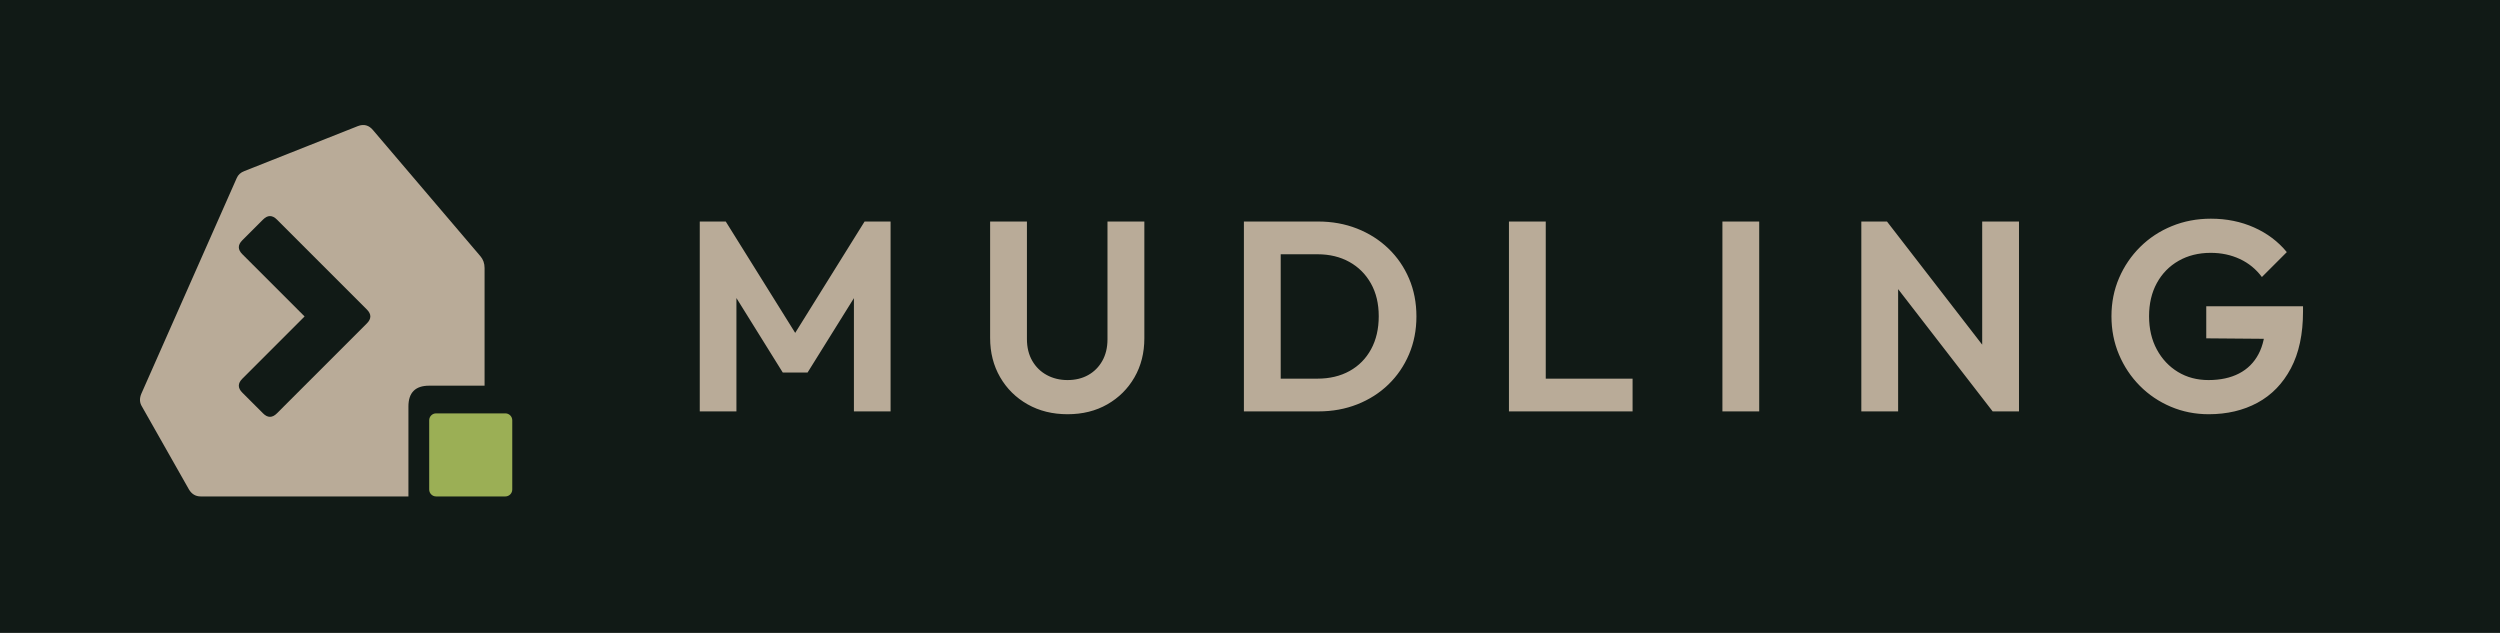
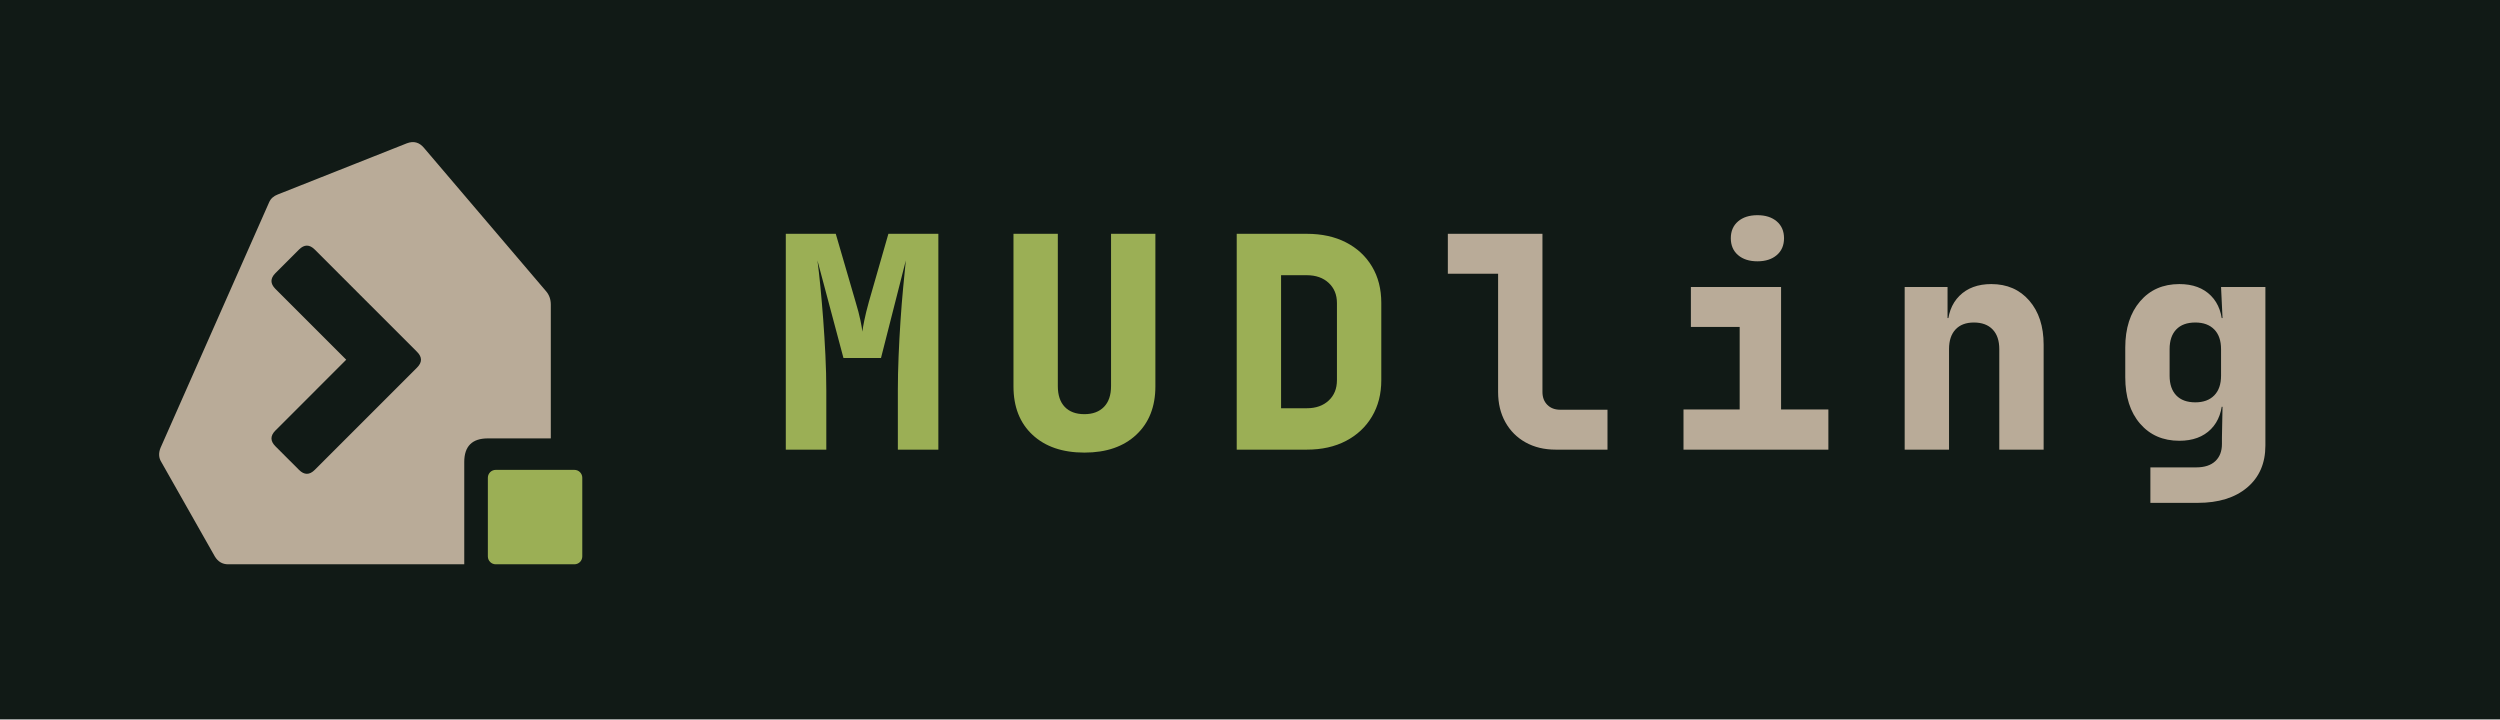
- <svg xmlns="http://www.w3.org/2000/svg" viewBox="0 0 316 80" width="316" height="80">
-   <rect width="316" height="80" fill="#111A16" />
+ <svg xmlns="http://www.w3.org/2000/svg" viewBox="0 0 278 80" width="278" height="80">
+   <rect width="278" height="80" fill="#111A16" />
  <g transform="translate(14,12) scale(0.875)">
    <path fill="#B9AB98" fill-rule="evenodd" d="M35.7 4.5 Q37 4 37.9 5.1 L53.4 23.3 Q54 24 54 25 V42 H46 Q43 42 43 45 V58 H13 Q11.9 58 11.3 57 L4.5 45 Q4 44.2 4.4 43.2 L18.2 12 Q18.5 11.3 19.3 11 L35.7 4.5 Z M24 18 L37 31 Q38 32 37 33 L24 46 Q23 47 22 46 L19 43 Q18 42 19 41 L28 32 L19 23 Q18 22 19 21 L22 18 Q23 17 24 18 Z" />
    <rect x="46" y="46" width="12" height="12" rx="1" fill="#9BAF55" />
  </g>
-   <path transform="translate(86,52)" fill="#B9AB98" d="M2.45 0.0V-24H5.735L15.448 -8.424H13.579L23.283 -24H26.569V0.0H21.935V-16.028L22.848 -15.781L16.08 -4.916H12.939L6.179 -15.781L7.084 -16.028V0.0Z M48.941 0.358Q46.099 0.358 43.89 -0.891Q41.681 -2.14 40.416 -4.323Q39.152 -6.507 39.152 -9.277V-24H43.804V-9.149Q43.804 -7.554 44.481 -6.386Q45.159 -5.217 46.326 -4.589Q47.493 -3.96 48.937 -3.96Q50.41 -3.96 51.54 -4.588Q52.669 -5.216 53.328 -6.379Q53.986 -7.542 53.986 -9.115V-24H58.646V-9.243Q58.646 -6.472 57.398 -4.306Q56.15 -2.141 53.967 -0.891Q51.784 0.358 48.941 0.358Z M74.395 0.0V-4.139H80.523Q82.845 -4.139 84.59 -5.108Q86.336 -6.077 87.304 -7.856Q88.273 -9.636 88.273 -12.034Q88.273 -14.407 87.287 -16.165Q86.302 -17.923 84.56 -18.892Q82.819 -19.861 80.523 -19.861H74.31V-24H80.6Q83.263 -24 85.529 -23.108Q87.795 -22.216 89.481 -20.599Q91.166 -18.982 92.101 -16.797Q93.036 -14.612 93.036 -12Q93.036 -9.414 92.101 -7.216Q91.166 -5.018 89.494 -3.401Q87.821 -1.784 85.559 -0.892Q83.297 0.0 80.669 0.0ZM71.229 0.0V-24H75.881V0.0Z M104.731 0.0V-24H109.383V0.0ZM108.145 0.0V-4.139H120.358V0.0Z M131.713 0.0V-24H136.364V0.0Z M149.272 0.0V-24H152.515L153.923 -19.34V0.0ZM165.872 0.0 151.619 -18.435 152.515 -24 166.768 -5.565ZM165.872 0.0 164.549 -4.498V-24H169.201V0.0Z M193.178 0.358Q190.626 0.358 188.385 -0.593Q186.145 -1.545 184.468 -3.239Q182.791 -4.933 181.839 -7.182Q180.888 -9.431 180.888 -12.026Q180.888 -14.629 181.852 -16.865Q182.817 -19.101 184.523 -20.791Q186.23 -22.481 188.522 -23.42Q190.814 -24.358 193.459 -24.358Q196.43 -24.358 198.917 -23.249Q201.405 -22.139 203.053 -20.134L199.903 -16.984Q198.794 -18.478 197.121 -19.259Q195.448 -20.04 193.434 -20.04Q191.138 -20.04 189.376 -19.033Q187.613 -18.026 186.627 -16.225Q185.642 -14.424 185.642 -12.034Q185.642 -9.644 186.623 -7.826Q187.605 -6.009 189.294 -4.984Q190.984 -3.96 193.152 -3.96Q195.405 -3.96 197.014 -4.792Q198.623 -5.624 199.481 -7.25Q200.339 -8.876 200.339 -11.223L203.351 -9.149L192.871 -9.235V-13.289H205.101V-12.623Q205.101 -8.33 203.565 -5.437Q202.028 -2.543 199.344 -1.092Q196.66 0.358 193.178 0.358Z" />
+   <path fill="#9BAF55" d="M87.381 50.0V26H92.937L95.14 33.562Q95.501 34.745 95.682 35.633Q95.863 36.521 95.896 36.882Q95.929 36.521 96.11 35.633Q96.29 34.745 96.619 33.562L98.789 26H104.345V50.0H99.841V43.425Q99.841 41.616 99.923 39.627Q100.005 37.638 100.137 35.666Q100.268 33.693 100.433 31.967Q100.597 30.241 100.729 28.959L97.967 39.808H93.792L90.899 28.959Q91.063 30.175 91.227 31.868Q91.392 33.562 91.54 35.518Q91.688 37.474 91.786 39.512Q91.885 41.551 91.885 43.425V50.0Z M120.589 50.329Q116.94 50.329 114.819 48.356Q112.699 46.384 112.699 42.964V26H117.63V42.932Q117.63 44.444 118.403 45.249Q119.175 46.055 120.589 46.055Q121.97 46.055 122.759 45.249Q123.548 44.444 123.548 42.932V26H128.479V42.964Q128.479 46.351 126.359 48.34Q124.238 50.329 120.589 50.329Z M137.523 50.0V26H145.315Q147.814 26 149.671 26.953Q151.529 27.907 152.564 29.633Q153.6 31.359 153.6 33.693V42.274Q153.6 44.575 152.564 46.318Q151.529 48.06 149.671 49.03Q147.814 50.0 145.315 50.0ZM142.455 45.397H145.315Q146.827 45.397 147.748 44.542Q148.668 43.688 148.668 42.274V33.693Q148.668 32.312 147.748 31.458Q146.827 30.603 145.315 30.603H142.455Z" />
+   <path fill="#B9AB98" d="M173.0 50.0Q171.093 50.0 169.647 49.195Q168.2 48.389 167.395 46.942Q166.589 45.496 166.589 43.589V30.438H161.0V26H171.521V43.589Q171.521 44.477 172.063 45.019Q172.605 45.562 173.493 45.562H178.753V50.0Z M187.205 50.0V45.529H193.452V36.356H188.027V31.918H198.055V45.529H203.315V50.0ZM195.425 29.058Q194.077 29.058 193.271 28.366Q192.466 27.674 192.466 26.493Q192.466 25.31 193.271 24.619Q194.077 23.929 195.425 23.929Q196.773 23.929 197.578 24.619Q198.384 25.31 198.384 26.493Q198.384 27.674 197.578 28.366Q196.773 29.058 195.425 29.058Z M211.8 50.0V31.918H216.567V35.37H218.014L216.567 36.521Q216.567 34.219 217.882 32.904Q219.197 31.589 221.433 31.589Q224.063 31.589 225.658 33.43Q227.252 35.271 227.252 38.329V50.0H222.321V38.822Q222.321 37.408 221.581 36.636Q220.841 35.863 219.493 35.863Q218.178 35.863 217.455 36.636Q216.732 37.408 216.732 38.822V50.0Z M239.123 55.918V51.973H244.219Q245.6 51.973 246.34 51.282Q247.079 50.592 247.079 49.375V48.685L247.145 45.233H245.995L247.145 44.082Q247.145 46.416 245.863 47.715Q244.581 49.014 242.345 49.014Q239.616 49.014 237.973 47.107Q236.329 45.2 236.329 41.945V38.658Q236.329 35.436 237.973 33.512Q239.616 31.589 242.345 31.589Q244.581 31.589 245.863 32.888Q247.145 34.186 247.145 36.521L245.995 35.37H247.145L246.981 31.918H251.912V49.54Q251.912 52.499 249.89 54.208Q247.868 55.918 244.384 55.918ZM244.121 44.74Q245.468 44.74 246.225 43.967Q246.981 43.195 246.981 41.781V38.822Q246.981 37.408 246.225 36.636Q245.468 35.863 244.121 35.863Q242.74 35.863 242.0 36.636Q241.26 37.408 241.26 38.822V41.781Q241.26 43.195 242.0 43.967Q242.74 44.74 244.121 44.74Z" />
</svg>
